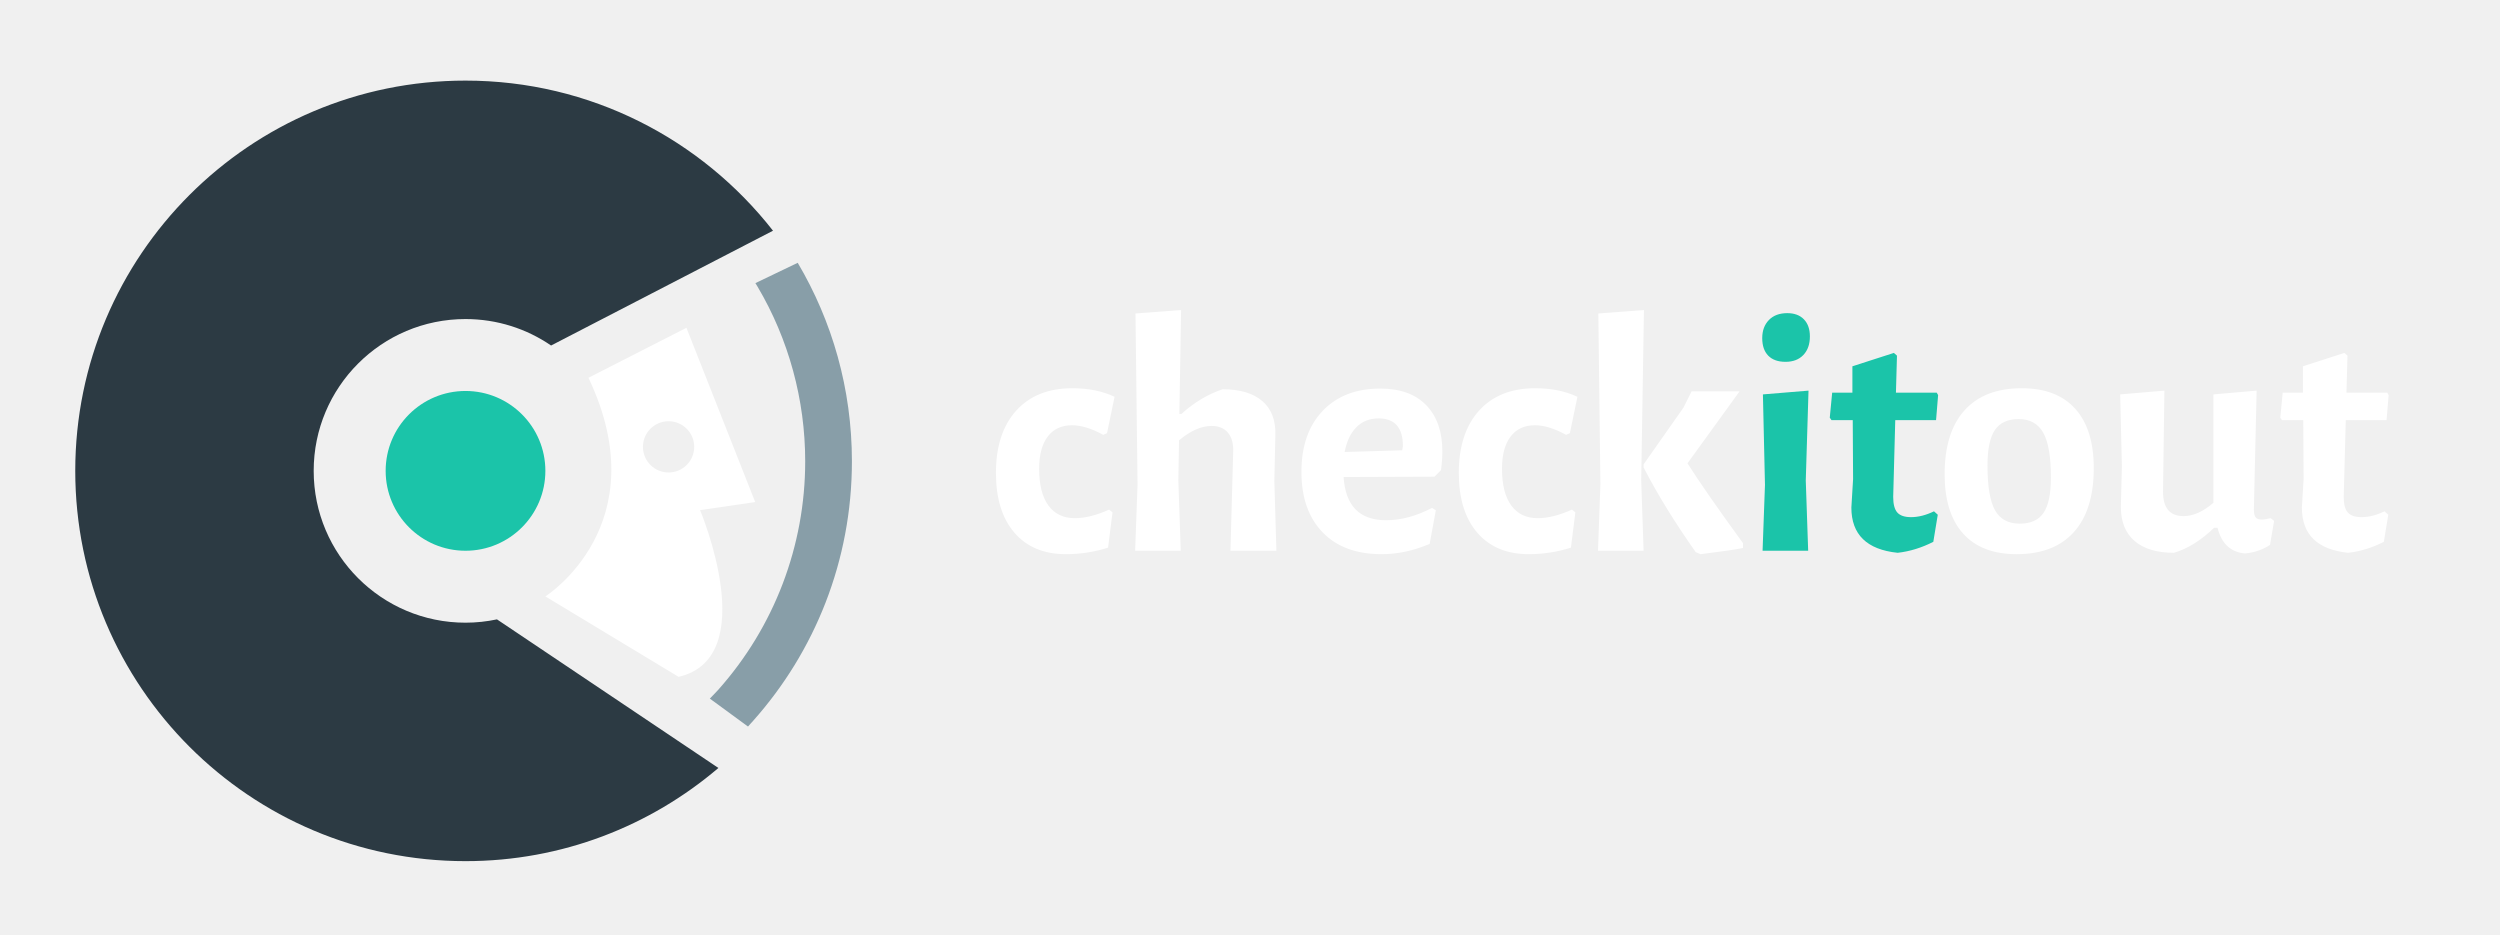
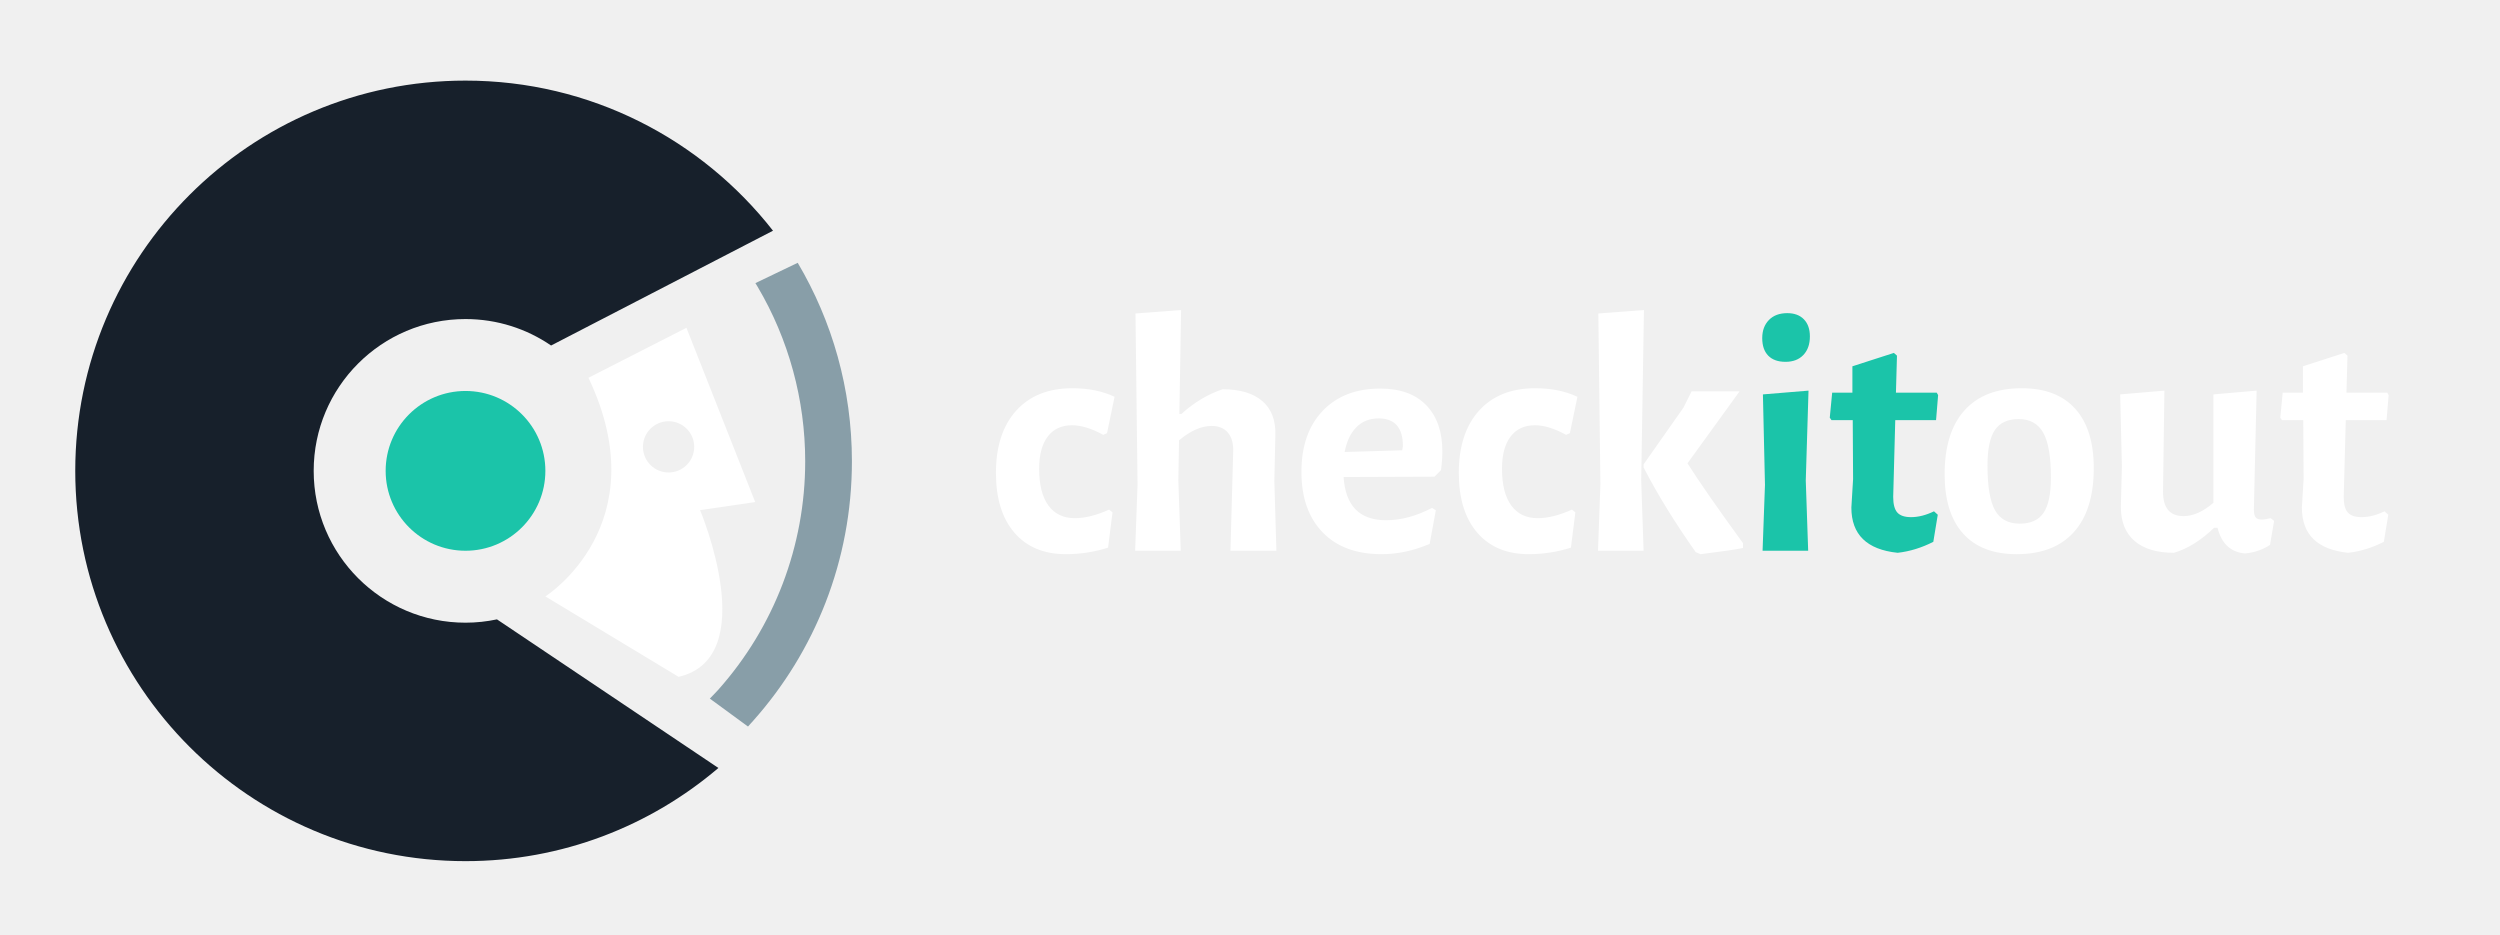
<svg xmlns="http://www.w3.org/2000/svg" viewBox="0 0 875 327" width="875" height="327">
  <style>
		tspan { white-space:pre }
		.shp0 { fill: #ffffff } 
		.shp1 { fill: #1bc4a9 } 
- 		.shp2 { fill: #2c3a43 } 
+ 		.shp2 { fill: #17202b } 
		.shp3 { fill: #889ea8 } 
	</style>
  <g id="Layer">
    <path id="Layer" fill-rule="evenodd" class="shp0" d="M390.1 138.88L387.46 151.6L386.14 152.2C382.06 149.96 378.42 148.84 375.22 148.84C371.54 148.84 368.7 150.16 366.7 152.8C364.7 155.44 363.7 159.2 363.7 164.08C363.7 169.68 364.78 173.96 366.94 176.92C369.1 179.88 372.18 181.36 376.18 181.36C379.78 181.36 383.78 180.36 388.18 178.36L389.38 179.32L387.82 191.68C383.02 193.2 378.1 193.96 373.06 193.96C365.38 193.96 359.38 191.46 355.06 186.46C350.74 181.46 348.58 174.48 348.58 165.52C348.58 156.24 350.94 148.98 355.66 143.74C360.38 138.5 366.94 135.88 375.34 135.88C380.94 135.88 385.86 136.88 390.1 138.88ZM429.76 151.42C428.44 149.86 426.54 149.08 424.06 149.08C420.46 149.08 416.66 150.76 412.66 154.12L412.42 168.16L413.26 192.76L397.3 192.76L398.14 169.6L397.42 109.72L413.38 108.52L412.78 144.88L413.5 144.88C417.9 140.88 422.7 138 427.9 136.24C433.98 136.24 438.62 137.62 441.82 140.38C445.02 143.14 446.54 147.12 446.38 152.32L446.02 168.28L446.74 192.76L430.66 192.76L431.62 157.96C431.7 155.16 431.08 152.98 429.76 151.42ZM470.26 166.96C470.9 177.04 475.86 182.08 485.14 182.08C490.34 182.08 495.7 180.64 501.22 177.76L502.54 178.6L500.38 190.36C494.78 192.76 489.18 193.96 483.58 193.96C474.7 193.96 467.8 191.4 462.88 186.28C457.96 181.16 455.5 174.12 455.5 165.16C455.5 156.12 457.98 149 462.94 143.8C467.9 138.6 474.62 136 483.1 136C490.06 136 495.42 137.94 499.18 141.82C502.94 145.7 504.82 151.08 504.82 157.96C504.82 160.12 504.66 162.32 504.34 164.56L502.06 166.84L470.26 166.96ZM482.5 146.44C479.38 146.44 476.8 147.46 474.76 149.5C472.72 151.54 471.34 154.44 470.62 158.2L490.78 157.6L491.02 156.16C491.02 149.68 488.18 146.44 482.5 146.44ZM552.1 138.88L549.46 151.6L548.14 152.2C544.06 149.96 540.42 148.84 537.22 148.84C533.54 148.84 530.7 150.16 528.7 152.8C526.7 155.44 525.7 159.2 525.7 164.08C525.7 169.68 526.78 173.96 528.94 176.92C531.1 179.88 534.18 181.36 538.18 181.36C541.78 181.36 545.78 180.36 550.18 178.36L551.38 179.32L549.82 191.68C545.02 193.2 540.1 193.96 535.06 193.96C527.38 193.96 521.38 191.46 517.06 186.46C512.74 181.46 510.58 174.48 510.58 165.52C510.58 156.24 512.94 148.98 517.66 143.74C522.38 138.5 528.94 135.88 537.34 135.88C542.94 135.88 547.86 136.88 552.1 138.88ZM575.26 192.76L559.3 192.76L560.14 169.6L559.42 109.72L575.38 108.52L574.42 168.16L575.26 192.76ZM610.06 190.12L610.06 191.8C607.34 192.36 602.38 193.08 595.18 193.96L593.5 193.24C586.06 182.68 579.98 172.8 575.26 163.6L575.26 162.52L589.18 142.72L592.06 136.96L608.86 136.96L590.62 162.16C594.62 168.48 601.1 177.8 610.06 190.12Z" />
    <path id="Layer" class="shp1" d="M631.36 111.76C632.76 113.2 633.46 115.2 633.46 117.76C633.46 120.48 632.7 122.64 631.18 124.24C629.66 125.84 627.58 126.64 624.94 126.64C622.3 126.64 620.28 125.92 618.88 124.48C617.48 123.04 616.78 121 616.78 118.36C616.78 115.72 617.56 113.6 619.12 112C620.68 110.4 622.82 109.6 625.54 109.6C628.02 109.6 629.96 110.32 631.36 111.76ZM632.86 192.76L616.9 192.76L617.74 169.72L617.02 138.04L632.98 136.72L632.02 168.16L632.86 192.76ZM676.9 178.96L678.22 180.16L676.66 189.64C672.58 191.72 668.42 193 664.18 193.48C653.38 192.36 647.98 187.08 647.98 177.64L648.58 167.68L648.46 147.04L641.02 147.04L640.42 146.2L641.26 137.44L648.34 137.44L648.34 128.2L662.86 123.52L663.94 124.48L663.58 137.44L677.86 137.44L678.34 138.28L677.62 147.04L663.34 147.04L662.62 173.92C662.62 176.48 663.1 178.3 664.06 179.38C665.02 180.46 666.62 181 668.86 181C671.42 181 674.1 180.32 676.9 178.96Z" />
    <path id="Layer" fill-rule="evenodd" class="shp0" d="M726.34 143.08C730.66 147.88 732.82 154.8 732.82 163.84C732.82 173.6 730.5 181.06 725.86 186.22C721.22 191.38 714.54 193.96 705.82 193.96C697.66 193.96 691.42 191.56 687.1 186.76C682.78 181.96 680.62 175.04 680.62 166C680.62 156.24 682.94 148.78 687.58 143.62C692.22 138.46 698.9 135.88 707.62 135.88C715.78 135.88 722.02 138.28 726.34 143.08ZM698.2 150.52C696.48 153.08 695.62 157.2 695.62 162.88C695.62 170.24 696.5 175.48 698.26 178.6C700.02 181.72 702.9 183.28 706.9 183.28C710.74 183.28 713.52 182.02 715.24 179.5C716.96 176.98 717.82 172.84 717.82 167.08C717.82 159.8 716.92 154.58 715.12 151.42C713.32 148.26 710.46 146.68 706.54 146.68C702.7 146.68 699.92 147.96 698.2 150.52ZM789.46 181.06C789.86 181.58 790.58 181.84 791.62 181.84C792.42 181.84 793.46 181.68 794.74 181.36L795.94 182.32L794.5 190.72C791.94 192.4 789.02 193.4 785.74 193.72C780.7 193.24 777.5 190.24 776.14 184.72L774.94 184.72C770.38 189.12 765.7 192.04 760.9 193.48C754.9 193.48 750.3 192.1 747.1 189.34C743.9 186.58 742.3 182.6 742.3 177.4L742.66 163.24L742.06 138.04L757.54 136.72L757.06 172.12C757.06 177.8 759.46 180.64 764.26 180.64C767.62 180.64 771.1 179.08 774.7 175.96L774.7 138.04L789.82 136.72L788.86 178.24C788.86 179.6 789.06 180.54 789.46 181.06ZM834.58 178.96L835.9 180.16L834.34 189.64C830.26 191.72 826.1 193 821.86 193.48C811.06 192.36 805.66 187.08 805.66 177.64L806.26 167.68L806.14 147.04L798.7 147.04L798.1 146.2L798.94 137.44L806.02 137.44L806.02 128.2L820.54 123.52L821.62 124.48L821.26 137.44L835.54 137.44L836.02 138.28L835.3 147.04L821.02 147.04L820.3 173.92C820.3 176.48 820.78 178.3 821.74 179.38C822.7 180.46 824.3 181 826.54 181C829.1 181 831.78 180.32 834.58 178.96Z" />
  </g>
  <g id="Layer">
    <path id="Layer" class="shp1" d="M190.88 164.8C190.88 149.36 178.36 136.84 162.93 136.84C147.49 136.84 134.98 149.36 134.98 164.8C134.98 180.24 147.49 192.76 162.93 192.76C178.36 192.76 190.88 180.24 190.88 164.8Z" />
  </g>
  <g id="Layer">
    <path id="Layer" class="shp2" d="M162.93 28.21C206.65 28.21 245.56 48.79 270.55 80.75L192.88 120.93C184.35 115.09 174.04 111.67 162.93 111.67C133.58 111.67 109.79 135.45 109.79 164.8C109.79 194.15 133.58 217.94 162.93 217.94C166.7 217.94 170.38 217.53 173.94 216.78L251.44 268.79C227.59 289.11 196.7 301.4 162.93 301.4C87.49 301.4 26.34 240.24 26.34 164.8C26.34 89.36 87.49 28.21 162.93 28.21Z" />
  </g>
  <g id="Layer">
    <path id="Layer" fill-rule="evenodd" class="shp0" d="M205.96 132.22L240.25 114.73L264.32 175.72L245.02 178.54C245.02 178.54 266.82 230.08 237.52 236.9L190.88 208.74C190.88 208.74 230.48 183.76 205.96 132.22ZM234 165.37C238.96 165.37 242.97 161.35 242.97 156.4C242.97 151.45 238.96 147.43 234 147.43C229.05 147.43 225.03 151.45 225.03 156.4C225.03 161.35 229.05 165.37 234 165.37Z" />
  </g>
  <g id="Layer">
    <path id="Layer" class="shp3" d="M263.63 252.25C285.12 228.12 298.17 196.32 298.17 161.47C298.17 136.1 291.25 112.34 279.2 91.98L264.39 99.09C264.65 99.49 264.89 99.9 265.13 100.31C276.05 118.75 281.82 139.91 281.82 161.47C281.82 191.01 271.02 219.38 251.4 241.41C250.55 242.3 249.31 243.67 248.44 244.51L261.8 254.29C262.14 253.95 262.69 253.3 263.15 252.78L263.16 252.79C263.26 252.67 263.36 252.55 263.47 252.44C263.52 252.38 263.59 252.3 263.64 252.25L263.63 252.25Z" />
  </g>
</svg>
